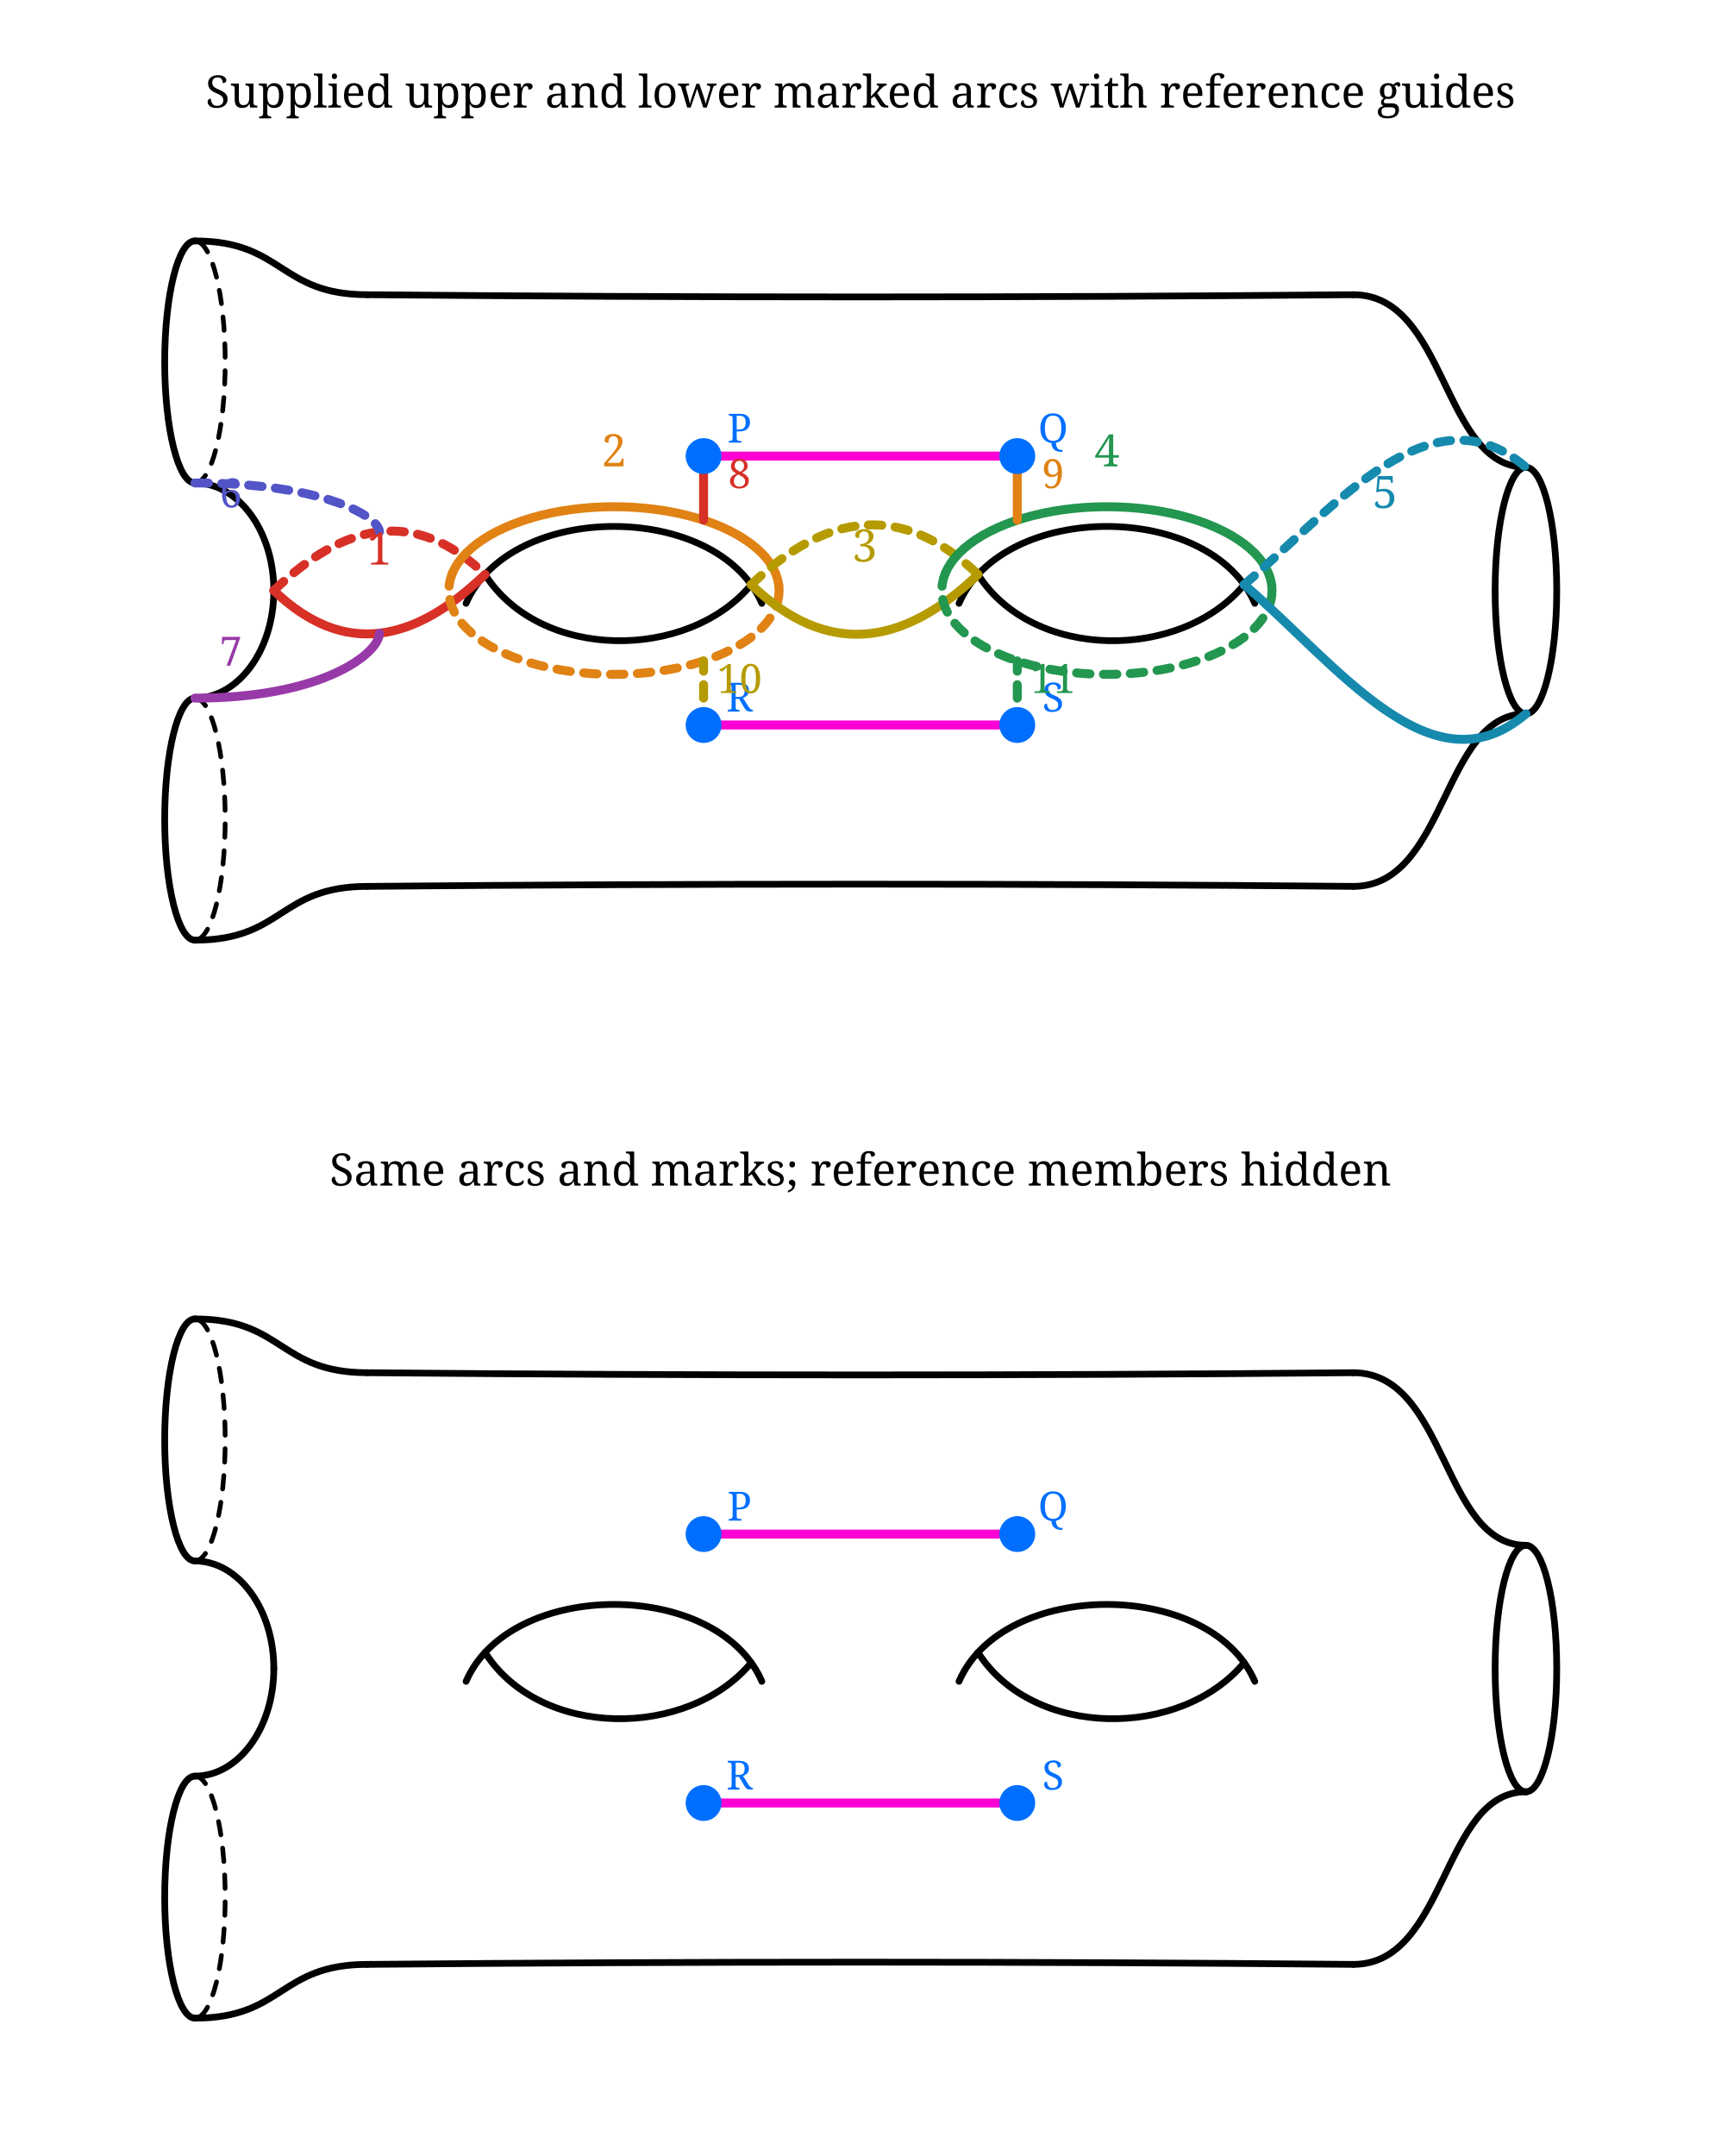
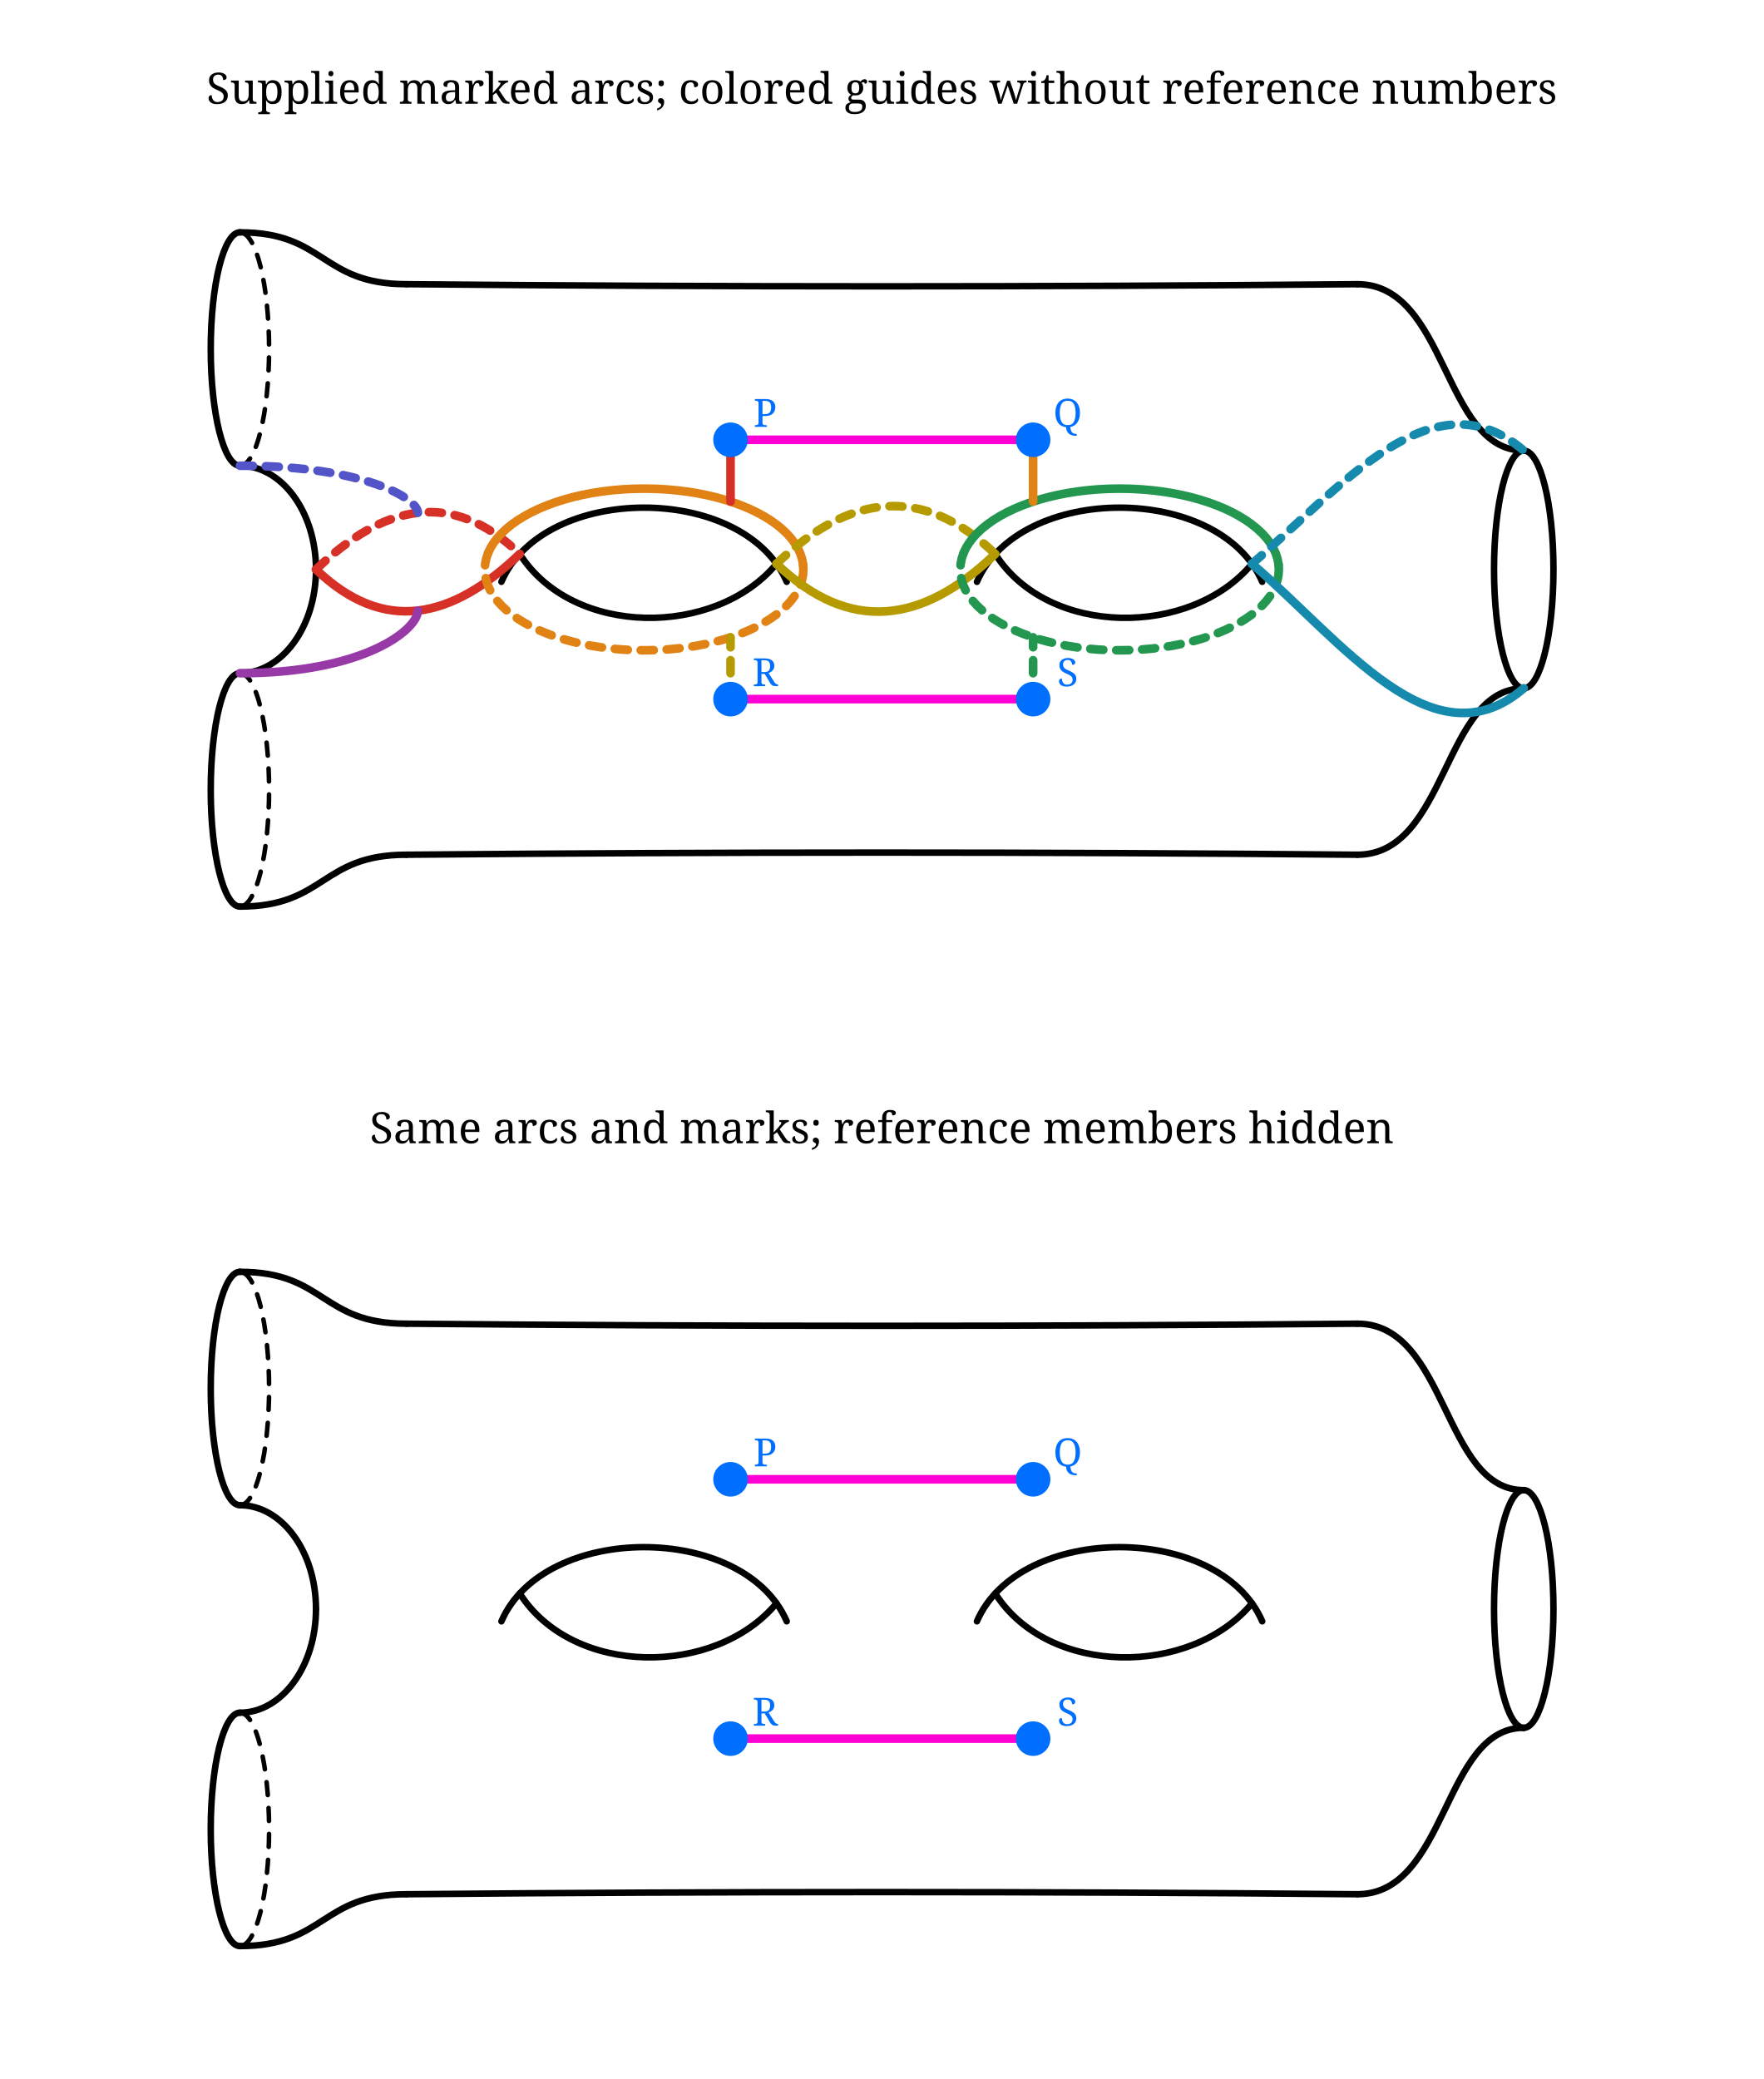
- <svg xmlns="http://www.w3.org/2000/svg" viewBox="0 0 384 481" width="384" height="481" role="img">
-   <path class="surface-outline" d="M 61.1 131.75 C 61.1 118.495 53.22 107.75 43.5 107.75" fill="none" stroke="#000000" stroke-width="1.5" stroke-linecap="round" stroke-linejoin="round" />
-   <path class="surface-outline" d="M 61.1 131.75 C 61.1 145.005 53.22 155.75 43.5 155.75" fill="none" stroke="#000000" stroke-width="1.5" stroke-linecap="round" stroke-linejoin="round" />
-   <path class="surface-outline" d="M 43.5 53.75 C 63.3 53.75 62.2 65.75 82 65.75" fill="none" stroke="#000000" stroke-width="1.5" stroke-linecap="round" stroke-linejoin="round" />
-   <path class="surface-outline" d="M 43.5 209.75 C 63.3 209.75 62.2 197.75 82 197.75" fill="none" stroke="#000000" stroke-width="1.5" stroke-linecap="round" stroke-linejoin="round" />
-   <path class="surface-outline" d="M 82 65.75 C 155.333 66.41 228.667 66.41 302 65.75" fill="none" stroke="#000000" stroke-width="1.5" stroke-linecap="round" stroke-linejoin="round" />
-   <path class="surface-outline" d="M 82 197.75 C 155.333 197.09 228.667 197.09 302 197.75" fill="none" stroke="#000000" stroke-width="1.5" stroke-linecap="round" stroke-linejoin="round" />
-   <path class="surface-outline" d="M 340.5 104.25 C 321.8 104.25 322.9 65.75 302 65.75" fill="none" stroke="#000000" stroke-width="1.5" stroke-linecap="round" stroke-linejoin="round" />
-   <path class="surface-outline" d="M 340.5 159.25 C 321.8 159.25 322.9 197.75 302 197.75" fill="none" stroke="#000000" stroke-width="1.5" stroke-linecap="round" stroke-linejoin="round" />
-   <path class="handle" d="M 104 134.61 C 113.9 111.73 160.1 111.73 170 134.61" fill="none" stroke="#000000" stroke-width="1.5" stroke-linecap="round" stroke-linejoin="round" />
-   <path class="handle" d="M 108.235 128.16 C 120.5 147.48 153.5 147.48 167.629 130.438" fill="none" stroke="#000000" stroke-width="1.5" stroke-linecap="round" stroke-linejoin="round" />
-   <path class="handle" d="M 214 134.61 C 223.9 111.73 270.1 111.73 280 134.61" fill="none" stroke="#000000" stroke-width="1.5" stroke-linecap="round" stroke-linejoin="round" />
-   <path class="handle" d="M 218.235 128.16 C 230.5 147.48 263.5 147.48 277.629 130.438" fill="none" stroke="#000000" stroke-width="1.5" stroke-linecap="round" stroke-linejoin="round" />
-   <path class="type-ii-boundary" d="M 43.5 107.75 C 39.772 107.75 36.75 95.662 36.75 80.75 C 36.75 65.838 39.772 53.75 43.5 53.75" fill="none" stroke="#000000" stroke-width="1.5" stroke-linecap="round" stroke-linejoin="round" />
-   <path class="type-ii-boundary" d="M 43.5 107.75 C 47.228 107.75 50.25 95.662 50.25 80.75 C 50.25 65.838 47.228 53.75 43.5 53.75" fill="none" stroke="#000000" stroke-width="1.05" stroke-linecap="round" stroke-linejoin="round" stroke-dasharray="3 3" />
-   <path class="type-ii-boundary" d="M 43.5 155.75 C 39.772 155.75 36.75 167.838 36.75 182.75 C 36.75 197.662 39.772 209.75 43.5 209.75" fill="none" stroke="#000000" stroke-width="1.5" stroke-linecap="round" stroke-linejoin="round" />
-   <path class="type-ii-boundary" d="M 43.5 155.75 C 47.228 155.75 50.25 167.838 50.25 182.75 C 50.25 197.662 47.228 209.75 43.5 209.75" fill="none" stroke="#000000" stroke-width="1.05" stroke-linecap="round" stroke-linejoin="round" stroke-dasharray="3 3" />
-   <path class="type-i-boundary" d="M 340.5 159.25 C 344.297 159.25 347.375 146.938 347.375 131.75 C 347.375 116.562 344.297 104.25 340.5 104.25" fill="none" stroke="#000000" stroke-width="1.5" stroke-linecap="round" stroke-linejoin="round" />
-   <path class="type-i-boundary" d="M 340.5 159.25 C 336.703 159.25 333.625 146.938 333.625 131.75 C 333.625 116.562 336.703 104.25 340.5 104.25" fill="none" stroke="#000000" stroke-width="1.5" stroke-linecap="round" stroke-linejoin="round" />
-   <path class="named-cut" d="M 61.1 131.75 C 76.812 146.833 92.523 143.243 108.235 128.16" fill="none" stroke="#d73027" stroke-width="2" stroke-linecap="round" stroke-linejoin="round" />
-   <path class="named-cut" d="M 61.1 131.75 C 76.812 116.667 92.523 113.076 108.235 128.16" fill="none" stroke="#d73027" stroke-width="2" stroke-linecap="round" stroke-linejoin="round" stroke-dasharray="3 3" />
-   <path class="named-cut" d="M 173.85 131.75 L 173.779 130.674" fill="none" stroke="#e08214" stroke-width="2" stroke-linecap="round" stroke-linejoin="round" stroke-dasharray="3 3" />
-   <path class="named-cut" d="M 173.779 130.674 L 173.765 130.47 L 173.514 129.213 L 173.101 127.981 L 172.534 126.779 L 171.816 125.608 L 170.954 124.471 L 169.953 123.372 L 168.819 122.312 L 167.557 121.295 L 166.172 120.323 L 164.67 119.4 L 163.057 118.527 L 161.338 117.708 L 159.518 116.946 L 157.603 116.244 L 155.599 115.603 L 153.511 115.027 L 151.344 114.52 L 149.104 114.082 L 146.796 113.718 L 144.427 113.43 L 142 113.221 L 139.523 113.093 L 137 113.05 L 137 113.05 L 134.477 113.093 L 132 113.221 L 129.573 113.43 L 127.204 113.718 L 124.896 114.082 L 122.656 114.52 L 120.489 115.027 L 118.401 115.603 L 116.397 116.244 L 114.482 116.946 L 112.662 117.708 L 110.943 118.527 L 109.33 119.4 L 107.828 120.323 L 106.443 121.295 L 105.181 122.312 L 104.047 123.372 L 103.046 124.471 L 102.184 125.608 L 101.466 126.779 L 100.947 127.88" fill="none" stroke="#e08214" stroke-width="2" stroke-linecap="round" stroke-linejoin="round" />
-   <path class="named-cut" d="M 100.947 127.88 L 100.899 127.981 L 100.486 129.213 L 100.235 130.47 L 100.15 131.75 L 100.15 131.75 L 100.235 133.03 L 100.486 134.287 L 100.899 135.519 L 101.466 136.721 L 102.184 137.892 L 103.046 139.029 L 104.047 140.128 L 105.181 141.188 L 106.443 142.205 L 107.828 143.177 L 109.33 144.1 L 110.943 144.973 L 112.662 145.792 L 114.482 146.554 L 116.397 147.256 L 118.401 147.897 L 120.489 148.473 L 122.656 148.98 L 124.896 149.418 L 127.204 149.782 L 129.573 150.07 L 132 150.279 L 134.477 150.407 L 137 150.45 L 137 150.45 L 139.523 150.407 L 142 150.279 L 144.427 150.07 L 146.796 149.782 L 149.104 149.418 L 151.344 148.98 L 153.511 148.473 L 155.599 147.897 L 157.603 147.256 L 159.518 146.554 L 161.338 145.792 L 163.057 144.973 L 164.67 144.1 L 166.172 143.177 L 167.557 142.205 L 168.819 141.188 L 169.953 140.128 L 170.954 139.029 L 171.816 137.892 L 172.534 136.721 L 173.101 135.519 L 173.514 134.287 L 173.765 133.03 L 173.85 131.75" fill="none" stroke="#e08214" stroke-width="2" stroke-linecap="round" stroke-linejoin="round" stroke-dasharray="3 3" />
-   <path class="named-cut" d="M 167.629 130.438 C 184.498 146.632 201.366 144.353 218.235 128.16" fill="none" stroke="#b59b00" stroke-width="2" stroke-linecap="round" stroke-linejoin="round" />
-   <path class="named-cut" d="M 167.629 130.438 C 184.498 114.245 201.366 111.966 218.235 128.16" fill="none" stroke="#b59b00" stroke-width="2" stroke-linecap="round" stroke-linejoin="round" stroke-dasharray="3 3" />
-   <path class="named-cut" d="M 283.85 131.75 L 283.779 130.674" fill="none" stroke="#23964f" stroke-width="2" stroke-linecap="round" stroke-linejoin="round" stroke-dasharray="3 3" />
-   <path class="named-cut" d="M 283.779 130.674 L 283.765 130.47 L 283.514 129.213 L 283.101 127.981 L 282.534 126.779 L 281.816 125.608 L 280.954 124.471 L 279.953 123.372 L 278.819 122.312 L 277.557 121.295 L 276.172 120.323 L 274.67 119.4 L 273.057 118.527 L 271.338 117.708 L 269.518 116.946 L 267.603 116.244 L 265.599 115.603 L 263.511 115.027 L 261.344 114.52 L 259.104 114.082 L 256.796 113.718 L 254.427 113.43 L 252 113.221 L 249.523 113.093 L 247 113.05 L 247 113.05 L 244.477 113.093 L 242 113.221 L 239.573 113.43 L 237.204 113.718 L 234.896 114.082 L 232.656 114.52 L 230.489 115.027 L 228.401 115.603 L 226.397 116.244 L 224.482 116.946 L 222.662 117.708 L 220.943 118.527 L 219.33 119.4 L 217.828 120.323 L 216.443 121.295 L 215.181 122.312 L 214.047 123.372 L 213.046 124.471 L 212.184 125.608 L 211.466 126.779 L 210.947 127.88" fill="none" stroke="#23964f" stroke-width="2" stroke-linecap="round" stroke-linejoin="round" />
-   <path class="named-cut" d="M 210.947 127.88 L 210.899 127.981 L 210.486 129.213 L 210.235 130.47 L 210.15 131.75 L 210.15 131.75 L 210.235 133.03 L 210.486 134.287 L 210.899 135.519 L 211.466 136.721 L 212.184 137.892 L 213.046 139.029 L 214.047 140.128 L 215.181 141.188 L 216.443 142.205 L 217.828 143.177 L 219.33 144.1 L 220.943 144.973 L 222.662 145.792 L 224.482 146.554 L 226.397 147.256 L 228.401 147.897 L 230.489 148.473 L 232.656 148.98 L 234.896 149.418 L 237.204 149.782 L 239.573 150.07 L 242 150.279 L 244.477 150.407 L 247 150.45 L 247 150.45 L 249.523 150.407 L 252 150.279 L 254.427 150.07 L 256.796 149.782 L 259.104 149.418 L 261.344 148.98 L 263.511 148.473 L 265.599 147.897 L 267.603 147.256 L 269.518 146.554 L 271.338 145.792 L 273.057 144.973 L 274.67 144.1 L 276.172 143.177 L 277.557 142.205 L 278.819 141.188 L 279.953 140.128 L 280.954 139.029 L 281.816 137.892 L 282.534 136.721 L 283.101 135.519 L 283.514 134.287 L 283.765 133.03 L 283.85 131.75" fill="none" stroke="#23964f" stroke-width="2" stroke-linecap="round" stroke-linejoin="round" stroke-dasharray="3 3" />
-   <path class="boundary-reference-arc" d="M 277.629 130.438 C 298.586 148.438 319.543 177.25 340.5 159.25" fill="none" stroke="#168aad" stroke-width="2" stroke-linecap="round" stroke-linejoin="round" />
-   <path class="boundary-reference-arc" d="M 277.629 130.438 C 298.586 112.438 319.543 86.25 340.5 104.25" fill="none" stroke="#168aad" stroke-width="2" stroke-linecap="round" stroke-linejoin="round" stroke-dasharray="3 3" />
-   <path class="boundary-reference-spoke" d="M 43.5 107.75 C 72.317 107.75 84.668 115.375 84.668 118.642" fill="none" stroke="#5254c8" stroke-width="2" stroke-linecap="round" stroke-linejoin="round" stroke-dasharray="3 3" />
-   <path class="boundary-reference-spoke" d="M 43.5 155.75 C 72.317 155.75 84.668 145.612 84.668 141.267" fill="none" stroke="#973aa8" stroke-width="2" stroke-linecap="round" stroke-linejoin="round" />
-   <path class="mark-reference-spoke" d="M 157 101.75 L 157 116.051" fill="none" stroke="#d73027" stroke-width="2" stroke-linecap="round" stroke-linejoin="round" />
-   <path class="mark-reference-spoke" d="M 227 101.75 L 227 116.051" fill="none" stroke="#e08214" stroke-width="2" stroke-linecap="round" stroke-linejoin="round" />
-   <path class="mark-reference-spoke" d="M 157 161.75 L 157 147.449" fill="none" stroke="#b59b00" stroke-width="2" stroke-linecap="round" stroke-linejoin="round" stroke-dasharray="3 3" />
-   <path class="mark-reference-spoke" d="M 227 161.75 L 227 147.449" fill="none" stroke="#23964f" stroke-width="2" stroke-linecap="round" stroke-linejoin="round" stroke-dasharray="3 3" />
-   <path class="surface-route" d="M 157 101.75 L 227 101.75" fill="none" stroke="#ff00d4" stroke-width="2" stroke-linecap="round" stroke-linejoin="round" />
-   <path class="surface-route" d="M 157 161.75 L 227 161.75" fill="none" stroke="#ff00d4" stroke-width="2" stroke-linecap="round" stroke-linejoin="round" />
-   <path class="surface-outline" d="M 61.1 372.25 C 61.1 358.995 53.22 348.25 43.5 348.25" fill="none" stroke="#000000" stroke-width="1.5" stroke-linecap="round" stroke-linejoin="round" />
-   <path class="surface-outline" d="M 61.1 372.25 C 61.1 385.505 53.22 396.25 43.5 396.25" fill="none" stroke="#000000" stroke-width="1.5" stroke-linecap="round" stroke-linejoin="round" />
-   <path class="surface-outline" d="M 43.5 294.25 C 63.3 294.25 62.2 306.25 82 306.25" fill="none" stroke="#000000" stroke-width="1.5" stroke-linecap="round" stroke-linejoin="round" />
-   <path class="surface-outline" d="M 43.5 450.25 C 63.3 450.25 62.2 438.25 82 438.25" fill="none" stroke="#000000" stroke-width="1.5" stroke-linecap="round" stroke-linejoin="round" />
-   <path class="surface-outline" d="M 82 306.25 C 155.333 306.91 228.667 306.91 302 306.25" fill="none" stroke="#000000" stroke-width="1.5" stroke-linecap="round" stroke-linejoin="round" />
-   <path class="surface-outline" d="M 82 438.25 C 155.333 437.59 228.667 437.59 302 438.25" fill="none" stroke="#000000" stroke-width="1.5" stroke-linecap="round" stroke-linejoin="round" />
-   <path class="surface-outline" d="M 340.5 344.75 C 321.8 344.75 322.9 306.25 302 306.25" fill="none" stroke="#000000" stroke-width="1.5" stroke-linecap="round" stroke-linejoin="round" />
-   <path class="surface-outline" d="M 340.5 399.75 C 321.8 399.75 322.9 438.25 302 438.25" fill="none" stroke="#000000" stroke-width="1.5" stroke-linecap="round" stroke-linejoin="round" />
-   <path class="handle" d="M 104 375.11 C 113.9 352.23 160.1 352.23 170 375.11" fill="none" stroke="#000000" stroke-width="1.5" stroke-linecap="round" stroke-linejoin="round" />
-   <path class="handle" d="M 108.235 368.66 C 120.5 387.98 153.5 387.98 167.629 370.938" fill="none" stroke="#000000" stroke-width="1.5" stroke-linecap="round" stroke-linejoin="round" />
-   <path class="handle" d="M 214 375.11 C 223.9 352.23 270.1 352.23 280 375.11" fill="none" stroke="#000000" stroke-width="1.5" stroke-linecap="round" stroke-linejoin="round" />
-   <path class="handle" d="M 218.235 368.66 C 230.5 387.98 263.5 387.98 277.629 370.938" fill="none" stroke="#000000" stroke-width="1.5" stroke-linecap="round" stroke-linejoin="round" />
-   <path class="type-ii-boundary" d="M 43.5 348.25 C 39.772 348.25 36.75 336.162 36.75 321.25 C 36.75 306.338 39.772 294.25 43.5 294.25" fill="none" stroke="#000000" stroke-width="1.5" stroke-linecap="round" stroke-linejoin="round" />
-   <path class="type-ii-boundary" d="M 43.5 348.25 C 47.228 348.25 50.25 336.162 50.25 321.25 C 50.25 306.338 47.228 294.25 43.5 294.25" fill="none" stroke="#000000" stroke-width="1.05" stroke-linecap="round" stroke-linejoin="round" stroke-dasharray="3 3" />
-   <path class="type-ii-boundary" d="M 43.5 396.25 C 39.772 396.25 36.75 408.338 36.75 423.25 C 36.75 438.162 39.772 450.25 43.5 450.25" fill="none" stroke="#000000" stroke-width="1.5" stroke-linecap="round" stroke-linejoin="round" />
-   <path class="type-ii-boundary" d="M 43.5 396.25 C 47.228 396.25 50.25 408.338 50.25 423.25 C 50.25 438.162 47.228 450.25 43.5 450.25" fill="none" stroke="#000000" stroke-width="1.05" stroke-linecap="round" stroke-linejoin="round" stroke-dasharray="3 3" />
-   <path class="type-i-boundary" d="M 340.5 399.75 C 344.297 399.75 347.375 387.438 347.375 372.25 C 347.375 357.062 344.297 344.75 340.5 344.75" fill="none" stroke="#000000" stroke-width="1.5" stroke-linecap="round" stroke-linejoin="round" />
-   <path class="type-i-boundary" d="M 340.5 399.75 C 336.703 399.75 333.625 387.438 333.625 372.25 C 333.625 357.062 336.703 344.75 340.5 344.75" fill="none" stroke="#000000" stroke-width="1.5" stroke-linecap="round" stroke-linejoin="round" />
-   <path class="surface-route" d="M 157 342.25 L 227 342.25" fill="none" stroke="#ff00d4" stroke-width="2" stroke-linecap="round" stroke-linejoin="round" />
-   <path class="surface-route" d="M 157 402.25 L 227 402.25" fill="none" stroke="#ff00d4" stroke-width="2" stroke-linecap="round" stroke-linejoin="round" />
-   <circle class="marked-point" cx="157" cy="101.75" r="4" fill="#006fff" />
-   <circle class="marked-point" cx="227" cy="101.75" r="4" fill="#006fff" />
-   <circle class="marked-point" cx="157" cy="161.75" r="4" fill="#006fff" />
-   <circle class="marked-point" cx="227" cy="161.75" r="4" fill="#006fff" />
-   <circle class="marked-point" cx="157" cy="342.25" r="4" fill="#006fff" />
-   <circle class="marked-point" cx="227" cy="342.25" r="4" fill="#006fff" />
-   <circle class="marked-point" cx="157" cy="402.25" r="4" fill="#006fff" />
-   <circle class="marked-point" cx="227" cy="402.25" r="4" fill="#006fff" />
-   <text x="84.668" y="125.955" fill="#d73027" font-size="10" font-family="serif" text-anchor="middle">1</text>
-   <text x="137" y="104.05" fill="#e08214" font-size="10" font-family="serif" text-anchor="middle">2</text>
-   <text x="192.932" y="125.299" fill="#b59b00" font-size="10" font-family="serif" text-anchor="middle">3</text>
-   <text x="247" y="104.05" fill="#23964f" font-size="10" font-family="serif" text-anchor="middle">4</text>
-   <text x="309.065" y="113.344" fill="#168aad" font-size="10" font-family="serif" text-anchor="middle">5</text>
-   <text x="51.5" y="113.196" fill="#5254c8" font-size="9" font-family="serif" text-anchor="middle">6</text>
-   <text x="51.5" y="148.509" fill="#973aa8" font-size="9" font-family="serif" text-anchor="middle">7</text>
-   <text x="165" y="98.75" fill="#006fff" font-size="9" font-family="serif" text-anchor="middle">P</text>
-   <text x="165" y="108.9" fill="#d73027" font-size="9" font-family="serif" text-anchor="middle">8</text>
-   <text x="235" y="98.75" fill="#006fff" font-size="9" font-family="serif" text-anchor="middle">Q</text>
-   <text x="235" y="108.9" fill="#e08214" font-size="9" font-family="serif" text-anchor="middle">9</text>
-   <text x="165" y="158.75" fill="#006fff" font-size="9" font-family="serif" text-anchor="middle">R</text>
-   <text x="165" y="154.6" fill="#b59b00" font-size="9" font-family="serif" text-anchor="middle">10</text>
-   <text x="235" y="158.75" fill="#006fff" font-size="9" font-family="serif" text-anchor="middle">S</text>
-   <text x="235" y="154.6" fill="#23964f" font-size="9" font-family="serif" text-anchor="middle">11</text>
-   <text x="192" y="24" fill="#000000" font-size="10" font-family="serif" text-anchor="middle">Supplied upper and lower marked arcs with reference guides</text>
-   <text x="165" y="339.25" fill="#006fff" font-size="9" font-family="serif" text-anchor="middle">P</text>
-   <text x="235" y="339.25" fill="#006fff" font-size="9" font-family="serif" text-anchor="middle">Q</text>
-   <text x="165" y="399.25" fill="#006fff" font-size="9" font-family="serif" text-anchor="middle">R</text>
-   <text x="235" y="399.25" fill="#006fff" font-size="9" font-family="serif" text-anchor="middle">S</text>
-   <text x="192" y="264.5" fill="#000000" font-size="10" font-family="serif" text-anchor="middle">Same arcs and marks; reference members hidden</text>
+ <svg xmlns="http://www.w3.org/2000/svg" viewBox="0 0 408 481" width="408" height="481" role="img">
+   <path class="surface-outline" d="M 73.1 131.75 C 73.1 118.495 65.22 107.75 55.5 107.75" fill="none" stroke="#000000" stroke-width="1.5" stroke-linecap="round" stroke-linejoin="round" />
+   <path class="surface-outline" d="M 73.1 131.75 C 73.1 145.005 65.22 155.75 55.5 155.75" fill="none" stroke="#000000" stroke-width="1.5" stroke-linecap="round" stroke-linejoin="round" />
+   <path class="surface-outline" d="M 55.5 53.75 C 75.3 53.75 74.2 65.75 94 65.75" fill="none" stroke="#000000" stroke-width="1.5" stroke-linecap="round" stroke-linejoin="round" />
+   <path class="surface-outline" d="M 55.5 209.75 C 75.3 209.75 74.2 197.75 94 197.75" fill="none" stroke="#000000" stroke-width="1.5" stroke-linecap="round" stroke-linejoin="round" />
+   <path class="surface-outline" d="M 94 65.75 C 167.333 66.41 240.667 66.41 314 65.75" fill="none" stroke="#000000" stroke-width="1.5" stroke-linecap="round" stroke-linejoin="round" />
+   <path class="surface-outline" d="M 94 197.75 C 167.333 197.09 240.667 197.09 314 197.75" fill="none" stroke="#000000" stroke-width="1.5" stroke-linecap="round" stroke-linejoin="round" />
+   <path class="surface-outline" d="M 352.5 104.25 C 333.8 104.25 334.9 65.75 314 65.75" fill="none" stroke="#000000" stroke-width="1.5" stroke-linecap="round" stroke-linejoin="round" />
+   <path class="surface-outline" d="M 352.5 159.25 C 333.8 159.25 334.9 197.75 314 197.75" fill="none" stroke="#000000" stroke-width="1.5" stroke-linecap="round" stroke-linejoin="round" />
+   <path class="handle" d="M 116 134.61 C 125.9 111.73 172.1 111.73 182 134.61" fill="none" stroke="#000000" stroke-width="1.5" stroke-linecap="round" stroke-linejoin="round" />
+   <path class="handle" d="M 120.235 128.16 C 132.5 147.48 165.5 147.48 179.629 130.438" fill="none" stroke="#000000" stroke-width="1.5" stroke-linecap="round" stroke-linejoin="round" />
+   <path class="handle" d="M 226 134.61 C 235.9 111.73 282.1 111.73 292 134.61" fill="none" stroke="#000000" stroke-width="1.5" stroke-linecap="round" stroke-linejoin="round" />
+   <path class="handle" d="M 230.235 128.16 C 242.5 147.48 275.5 147.48 289.629 130.438" fill="none" stroke="#000000" stroke-width="1.5" stroke-linecap="round" stroke-linejoin="round" />
+   <path class="type-ii-boundary" d="M 55.5 107.75 C 51.772 107.75 48.75 95.662 48.75 80.75 C 48.75 65.838 51.772 53.75 55.5 53.75" fill="none" stroke="#000000" stroke-width="1.5" stroke-linecap="round" stroke-linejoin="round" />
+   <path class="type-ii-boundary" d="M 55.5 107.75 C 59.228 107.75 62.25 95.662 62.25 80.75 C 62.25 65.838 59.228 53.75 55.5 53.75" fill="none" stroke="#000000" stroke-width="1.05" stroke-linecap="round" stroke-linejoin="round" stroke-dasharray="3 3" />
+   <path class="type-ii-boundary" d="M 55.5 155.75 C 51.772 155.75 48.75 167.838 48.75 182.75 C 48.75 197.662 51.772 209.75 55.5 209.75" fill="none" stroke="#000000" stroke-width="1.5" stroke-linecap="round" stroke-linejoin="round" />
+   <path class="type-ii-boundary" d="M 55.5 155.75 C 59.228 155.75 62.25 167.838 62.25 182.75 C 62.25 197.662 59.228 209.75 55.5 209.75" fill="none" stroke="#000000" stroke-width="1.05" stroke-linecap="round" stroke-linejoin="round" stroke-dasharray="3 3" />
+   <path class="type-i-boundary" d="M 352.5 159.25 C 356.297 159.25 359.375 146.938 359.375 131.75 C 359.375 116.562 356.297 104.25 352.5 104.25" fill="none" stroke="#000000" stroke-width="1.5" stroke-linecap="round" stroke-linejoin="round" />
+   <path class="type-i-boundary" d="M 352.5 159.25 C 348.703 159.25 345.625 146.938 345.625 131.75 C 345.625 116.562 348.703 104.25 352.5 104.25" fill="none" stroke="#000000" stroke-width="1.5" stroke-linecap="round" stroke-linejoin="round" />
+   <path class="named-cut" d="M 73.1 131.75 C 88.812 146.833 104.523 143.243 120.235 128.16" fill="none" stroke="#d73027" stroke-width="2" stroke-linecap="round" stroke-linejoin="round" />
+   <path class="named-cut" d="M 73.1 131.75 C 88.812 116.667 104.523 113.076 120.235 128.16" fill="none" stroke="#d73027" stroke-width="2" stroke-linecap="round" stroke-linejoin="round" stroke-dasharray="3 3" />
+   <path class="named-cut" d="M 185.85 131.75 L 185.779 130.674" fill="none" stroke="#e08214" stroke-width="2" stroke-linecap="round" stroke-linejoin="round" stroke-dasharray="3 3" />
+   <path class="named-cut" d="M 185.779 130.674 L 185.765 130.47 L 185.514 129.213 L 185.101 127.981 L 184.534 126.779 L 183.816 125.608 L 182.954 124.471 L 181.953 123.372 L 180.819 122.312 L 179.557 121.295 L 178.172 120.323 L 176.67 119.4 L 175.057 118.527 L 173.338 117.708 L 171.518 116.946 L 169.603 116.244 L 167.599 115.603 L 165.511 115.027 L 163.344 114.52 L 161.104 114.082 L 158.796 113.718 L 156.427 113.43 L 154 113.221 L 151.523 113.093 L 149 113.05 L 149 113.05 L 146.477 113.093 L 144 113.221 L 141.573 113.43 L 139.204 113.718 L 136.896 114.082 L 134.656 114.52 L 132.489 115.027 L 130.401 115.603 L 128.397 116.244 L 126.482 116.946 L 124.662 117.708 L 122.943 118.527 L 121.33 119.4 L 119.828 120.323 L 118.443 121.295 L 117.181 122.312 L 116.047 123.372 L 115.046 124.471 L 114.184 125.608 L 113.466 126.779 L 112.947 127.88" fill="none" stroke="#e08214" stroke-width="2" stroke-linecap="round" stroke-linejoin="round" />
+   <path class="named-cut" d="M 112.947 127.88 L 112.899 127.981 L 112.486 129.213 L 112.235 130.47 L 112.15 131.75 L 112.15 131.75 L 112.235 133.03 L 112.486 134.287 L 112.899 135.519 L 113.466 136.721 L 114.184 137.892 L 115.046 139.029 L 116.047 140.128 L 117.181 141.188 L 118.443 142.205 L 119.828 143.177 L 121.33 144.1 L 122.943 144.973 L 124.662 145.792 L 126.482 146.554 L 128.397 147.256 L 130.401 147.897 L 132.489 148.473 L 134.656 148.98 L 136.896 149.418 L 139.204 149.782 L 141.573 150.07 L 144 150.279 L 146.477 150.407 L 149 150.45 L 149 150.45 L 151.523 150.407 L 154 150.279 L 156.427 150.07 L 158.796 149.782 L 161.104 149.418 L 163.344 148.98 L 165.511 148.473 L 167.599 147.897 L 169.603 147.256 L 171.518 146.554 L 173.338 145.792 L 175.057 144.973 L 176.67 144.1 L 178.172 143.177 L 179.557 142.205 L 180.819 141.188 L 181.953 140.128 L 182.954 139.029 L 183.816 137.892 L 184.534 136.721 L 185.101 135.519 L 185.514 134.287 L 185.765 133.03 L 185.85 131.75" fill="none" stroke="#e08214" stroke-width="2" stroke-linecap="round" stroke-linejoin="round" stroke-dasharray="3 3" />
+   <path class="named-cut" d="M 179.629 130.438 C 196.498 146.632 213.366 144.353 230.235 128.16" fill="none" stroke="#b59b00" stroke-width="2" stroke-linecap="round" stroke-linejoin="round" />
+   <path class="named-cut" d="M 179.629 130.438 C 196.498 114.245 213.366 111.966 230.235 128.16" fill="none" stroke="#b59b00" stroke-width="2" stroke-linecap="round" stroke-linejoin="round" stroke-dasharray="3 3" />
+   <path class="named-cut" d="M 295.85 131.75 L 295.779 130.674" fill="none" stroke="#23964f" stroke-width="2" stroke-linecap="round" stroke-linejoin="round" stroke-dasharray="3 3" />
+   <path class="named-cut" d="M 295.779 130.674 L 295.765 130.47 L 295.514 129.213 L 295.101 127.981 L 294.534 126.779 L 293.816 125.608 L 292.954 124.471 L 291.953 123.372 L 290.819 122.312 L 289.557 121.295 L 288.172 120.323 L 286.67 119.4 L 285.057 118.527 L 283.338 117.708 L 281.518 116.946 L 279.603 116.244 L 277.599 115.603 L 275.511 115.027 L 273.344 114.52 L 271.104 114.082 L 268.796 113.718 L 266.427 113.43 L 264 113.221 L 261.523 113.093 L 259 113.05 L 259 113.05 L 256.477 113.093 L 254 113.221 L 251.573 113.43 L 249.204 113.718 L 246.896 114.082 L 244.656 114.52 L 242.489 115.027 L 240.401 115.603 L 238.397 116.244 L 236.482 116.946 L 234.662 117.708 L 232.943 118.527 L 231.33 119.4 L 229.828 120.323 L 228.443 121.295 L 227.181 122.312 L 226.047 123.372 L 225.046 124.471 L 224.184 125.608 L 223.466 126.779 L 222.947 127.88" fill="none" stroke="#23964f" stroke-width="2" stroke-linecap="round" stroke-linejoin="round" />
+   <path class="named-cut" d="M 222.947 127.88 L 222.899 127.981 L 222.486 129.213 L 222.235 130.47 L 222.15 131.75 L 222.15 131.75 L 222.235 133.03 L 222.486 134.287 L 222.899 135.519 L 223.466 136.721 L 224.184 137.892 L 225.046 139.029 L 226.047 140.128 L 227.181 141.188 L 228.443 142.205 L 229.828 143.177 L 231.33 144.1 L 232.943 144.973 L 234.662 145.792 L 236.482 146.554 L 238.397 147.256 L 240.401 147.897 L 242.489 148.473 L 244.656 148.98 L 246.896 149.418 L 249.204 149.782 L 251.573 150.07 L 254 150.279 L 256.477 150.407 L 259 150.45 L 259 150.45 L 261.523 150.407 L 264 150.279 L 266.427 150.07 L 268.796 149.782 L 271.104 149.418 L 273.344 148.98 L 275.511 148.473 L 277.599 147.897 L 279.603 147.256 L 281.518 146.554 L 283.338 145.792 L 285.057 144.973 L 286.67 144.1 L 288.172 143.177 L 289.557 142.205 L 290.819 141.188 L 291.953 140.128 L 292.954 139.029 L 293.816 137.892 L 294.534 136.721 L 295.101 135.519 L 295.514 134.287 L 295.765 133.03 L 295.85 131.75" fill="none" stroke="#23964f" stroke-width="2" stroke-linecap="round" stroke-linejoin="round" stroke-dasharray="3 3" />
+   <path class="boundary-reference-arc" d="M 289.629 130.438 C 310.586 148.438 331.543 177.25 352.5 159.25" fill="none" stroke="#168aad" stroke-width="2" stroke-linecap="round" stroke-linejoin="round" />
+   <path class="boundary-reference-arc" d="M 289.629 130.438 C 310.586 112.438 331.543 86.25 352.5 104.25" fill="none" stroke="#168aad" stroke-width="2" stroke-linecap="round" stroke-linejoin="round" stroke-dasharray="3 3" />
+   <path class="boundary-reference-spoke" d="M 55.5 107.75 C 84.317 107.75 96.668 115.375 96.668 118.642" fill="none" stroke="#5254c8" stroke-width="2" stroke-linecap="round" stroke-linejoin="round" stroke-dasharray="3 3" />
+   <path class="boundary-reference-spoke" d="M 55.5 155.75 C 84.317 155.75 96.668 145.612 96.668 141.267" fill="none" stroke="#973aa8" stroke-width="2" stroke-linecap="round" stroke-linejoin="round" />
+   <path class="mark-reference-spoke" d="M 169 101.75 L 169 116.051" fill="none" stroke="#d73027" stroke-width="2" stroke-linecap="round" stroke-linejoin="round" />
+   <path class="mark-reference-spoke" d="M 239 101.75 L 239 116.051" fill="none" stroke="#e08214" stroke-width="2" stroke-linecap="round" stroke-linejoin="round" />
+   <path class="mark-reference-spoke" d="M 169 161.75 L 169 147.449" fill="none" stroke="#b59b00" stroke-width="2" stroke-linecap="round" stroke-linejoin="round" stroke-dasharray="3 3" />
+   <path class="mark-reference-spoke" d="M 239 161.75 L 239 147.449" fill="none" stroke="#23964f" stroke-width="2" stroke-linecap="round" stroke-linejoin="round" stroke-dasharray="3 3" />
+   <path class="surface-route" d="M 169 101.75 L 239 101.75" fill="none" stroke="#ff00d4" stroke-width="2" stroke-linecap="round" stroke-linejoin="round" />
+   <path class="surface-route" d="M 169 161.75 L 239 161.75" fill="none" stroke="#ff00d4" stroke-width="2" stroke-linecap="round" stroke-linejoin="round" />
+   <path class="surface-outline" d="M 73.1 372.25 C 73.1 358.995 65.22 348.25 55.5 348.25" fill="none" stroke="#000000" stroke-width="1.5" stroke-linecap="round" stroke-linejoin="round" />
+   <path class="surface-outline" d="M 73.1 372.25 C 73.1 385.505 65.22 396.25 55.5 396.25" fill="none" stroke="#000000" stroke-width="1.5" stroke-linecap="round" stroke-linejoin="round" />
+   <path class="surface-outline" d="M 55.5 294.25 C 75.3 294.25 74.2 306.25 94 306.25" fill="none" stroke="#000000" stroke-width="1.5" stroke-linecap="round" stroke-linejoin="round" />
+   <path class="surface-outline" d="M 55.5 450.25 C 75.3 450.25 74.2 438.25 94 438.25" fill="none" stroke="#000000" stroke-width="1.5" stroke-linecap="round" stroke-linejoin="round" />
+   <path class="surface-outline" d="M 94 306.25 C 167.333 306.91 240.667 306.91 314 306.25" fill="none" stroke="#000000" stroke-width="1.5" stroke-linecap="round" stroke-linejoin="round" />
+   <path class="surface-outline" d="M 94 438.25 C 167.333 437.59 240.667 437.59 314 438.25" fill="none" stroke="#000000" stroke-width="1.5" stroke-linecap="round" stroke-linejoin="round" />
+   <path class="surface-outline" d="M 352.5 344.75 C 333.8 344.75 334.9 306.25 314 306.25" fill="none" stroke="#000000" stroke-width="1.5" stroke-linecap="round" stroke-linejoin="round" />
+   <path class="surface-outline" d="M 352.5 399.75 C 333.8 399.75 334.9 438.25 314 438.25" fill="none" stroke="#000000" stroke-width="1.5" stroke-linecap="round" stroke-linejoin="round" />
+   <path class="handle" d="M 116 375.11 C 125.9 352.23 172.1 352.23 182 375.11" fill="none" stroke="#000000" stroke-width="1.5" stroke-linecap="round" stroke-linejoin="round" />
+   <path class="handle" d="M 120.235 368.66 C 132.5 387.98 165.5 387.98 179.629 370.938" fill="none" stroke="#000000" stroke-width="1.5" stroke-linecap="round" stroke-linejoin="round" />
+   <path class="handle" d="M 226 375.11 C 235.9 352.23 282.1 352.23 292 375.11" fill="none" stroke="#000000" stroke-width="1.5" stroke-linecap="round" stroke-linejoin="round" />
+   <path class="handle" d="M 230.235 368.66 C 242.5 387.98 275.5 387.98 289.629 370.938" fill="none" stroke="#000000" stroke-width="1.5" stroke-linecap="round" stroke-linejoin="round" />
+   <path class="type-ii-boundary" d="M 55.5 348.25 C 51.772 348.25 48.75 336.162 48.75 321.25 C 48.75 306.338 51.772 294.25 55.5 294.25" fill="none" stroke="#000000" stroke-width="1.5" stroke-linecap="round" stroke-linejoin="round" />
+   <path class="type-ii-boundary" d="M 55.5 348.25 C 59.228 348.25 62.25 336.162 62.25 321.25 C 62.25 306.338 59.228 294.25 55.5 294.25" fill="none" stroke="#000000" stroke-width="1.05" stroke-linecap="round" stroke-linejoin="round" stroke-dasharray="3 3" />
+   <path class="type-ii-boundary" d="M 55.5 396.25 C 51.772 396.25 48.75 408.338 48.75 423.25 C 48.75 438.162 51.772 450.25 55.5 450.25" fill="none" stroke="#000000" stroke-width="1.5" stroke-linecap="round" stroke-linejoin="round" />
+   <path class="type-ii-boundary" d="M 55.5 396.25 C 59.228 396.25 62.25 408.338 62.25 423.25 C 62.25 438.162 59.228 450.25 55.5 450.25" fill="none" stroke="#000000" stroke-width="1.05" stroke-linecap="round" stroke-linejoin="round" stroke-dasharray="3 3" />
+   <path class="type-i-boundary" d="M 352.5 399.75 C 356.297 399.75 359.375 387.438 359.375 372.25 C 359.375 357.062 356.297 344.75 352.5 344.75" fill="none" stroke="#000000" stroke-width="1.5" stroke-linecap="round" stroke-linejoin="round" />
+   <path class="type-i-boundary" d="M 352.5 399.75 C 348.703 399.75 345.625 387.438 345.625 372.25 C 345.625 357.062 348.703 344.75 352.5 344.75" fill="none" stroke="#000000" stroke-width="1.5" stroke-linecap="round" stroke-linejoin="round" />
+   <path class="surface-route" d="M 169 342.25 L 239 342.25" fill="none" stroke="#ff00d4" stroke-width="2" stroke-linecap="round" stroke-linejoin="round" />
+   <path class="surface-route" d="M 169 402.25 L 239 402.25" fill="none" stroke="#ff00d4" stroke-width="2" stroke-linecap="round" stroke-linejoin="round" />
+   <circle class="marked-point" cx="169" cy="101.75" r="4" fill="#006fff" />
+   <circle class="marked-point" cx="239" cy="101.75" r="4" fill="#006fff" />
+   <circle class="marked-point" cx="169" cy="161.75" r="4" fill="#006fff" />
+   <circle class="marked-point" cx="239" cy="161.75" r="4" fill="#006fff" />
+   <circle class="marked-point" cx="169" cy="342.25" r="4" fill="#006fff" />
+   <circle class="marked-point" cx="239" cy="342.25" r="4" fill="#006fff" />
+   <circle class="marked-point" cx="169" cy="402.25" r="4" fill="#006fff" />
+   <circle class="marked-point" cx="239" cy="402.25" r="4" fill="#006fff" />
+   <text x="177" y="98.75" fill="#006fff" font-size="9" font-family="serif" text-anchor="middle">P</text>
+   <text x="247" y="98.75" fill="#006fff" font-size="9" font-family="serif" text-anchor="middle">Q</text>
+   <text x="177" y="158.75" fill="#006fff" font-size="9" font-family="serif" text-anchor="middle">R</text>
+   <text x="247" y="158.75" fill="#006fff" font-size="9" font-family="serif" text-anchor="middle">S</text>
+   <text x="204" y="24" fill="#000000" font-size="10" font-family="serif" text-anchor="middle">Supplied marked arcs; colored guides without reference numbers</text>
+   <text x="177" y="339.25" fill="#006fff" font-size="9" font-family="serif" text-anchor="middle">P</text>
+   <text x="247" y="339.25" fill="#006fff" font-size="9" font-family="serif" text-anchor="middle">Q</text>
+   <text x="177" y="399.25" fill="#006fff" font-size="9" font-family="serif" text-anchor="middle">R</text>
+   <text x="247" y="399.25" fill="#006fff" font-size="9" font-family="serif" text-anchor="middle">S</text>
+   <text x="204" y="264.5" fill="#000000" font-size="10" font-family="serif" text-anchor="middle">Same arcs and marks; reference members hidden</text>
</svg>
